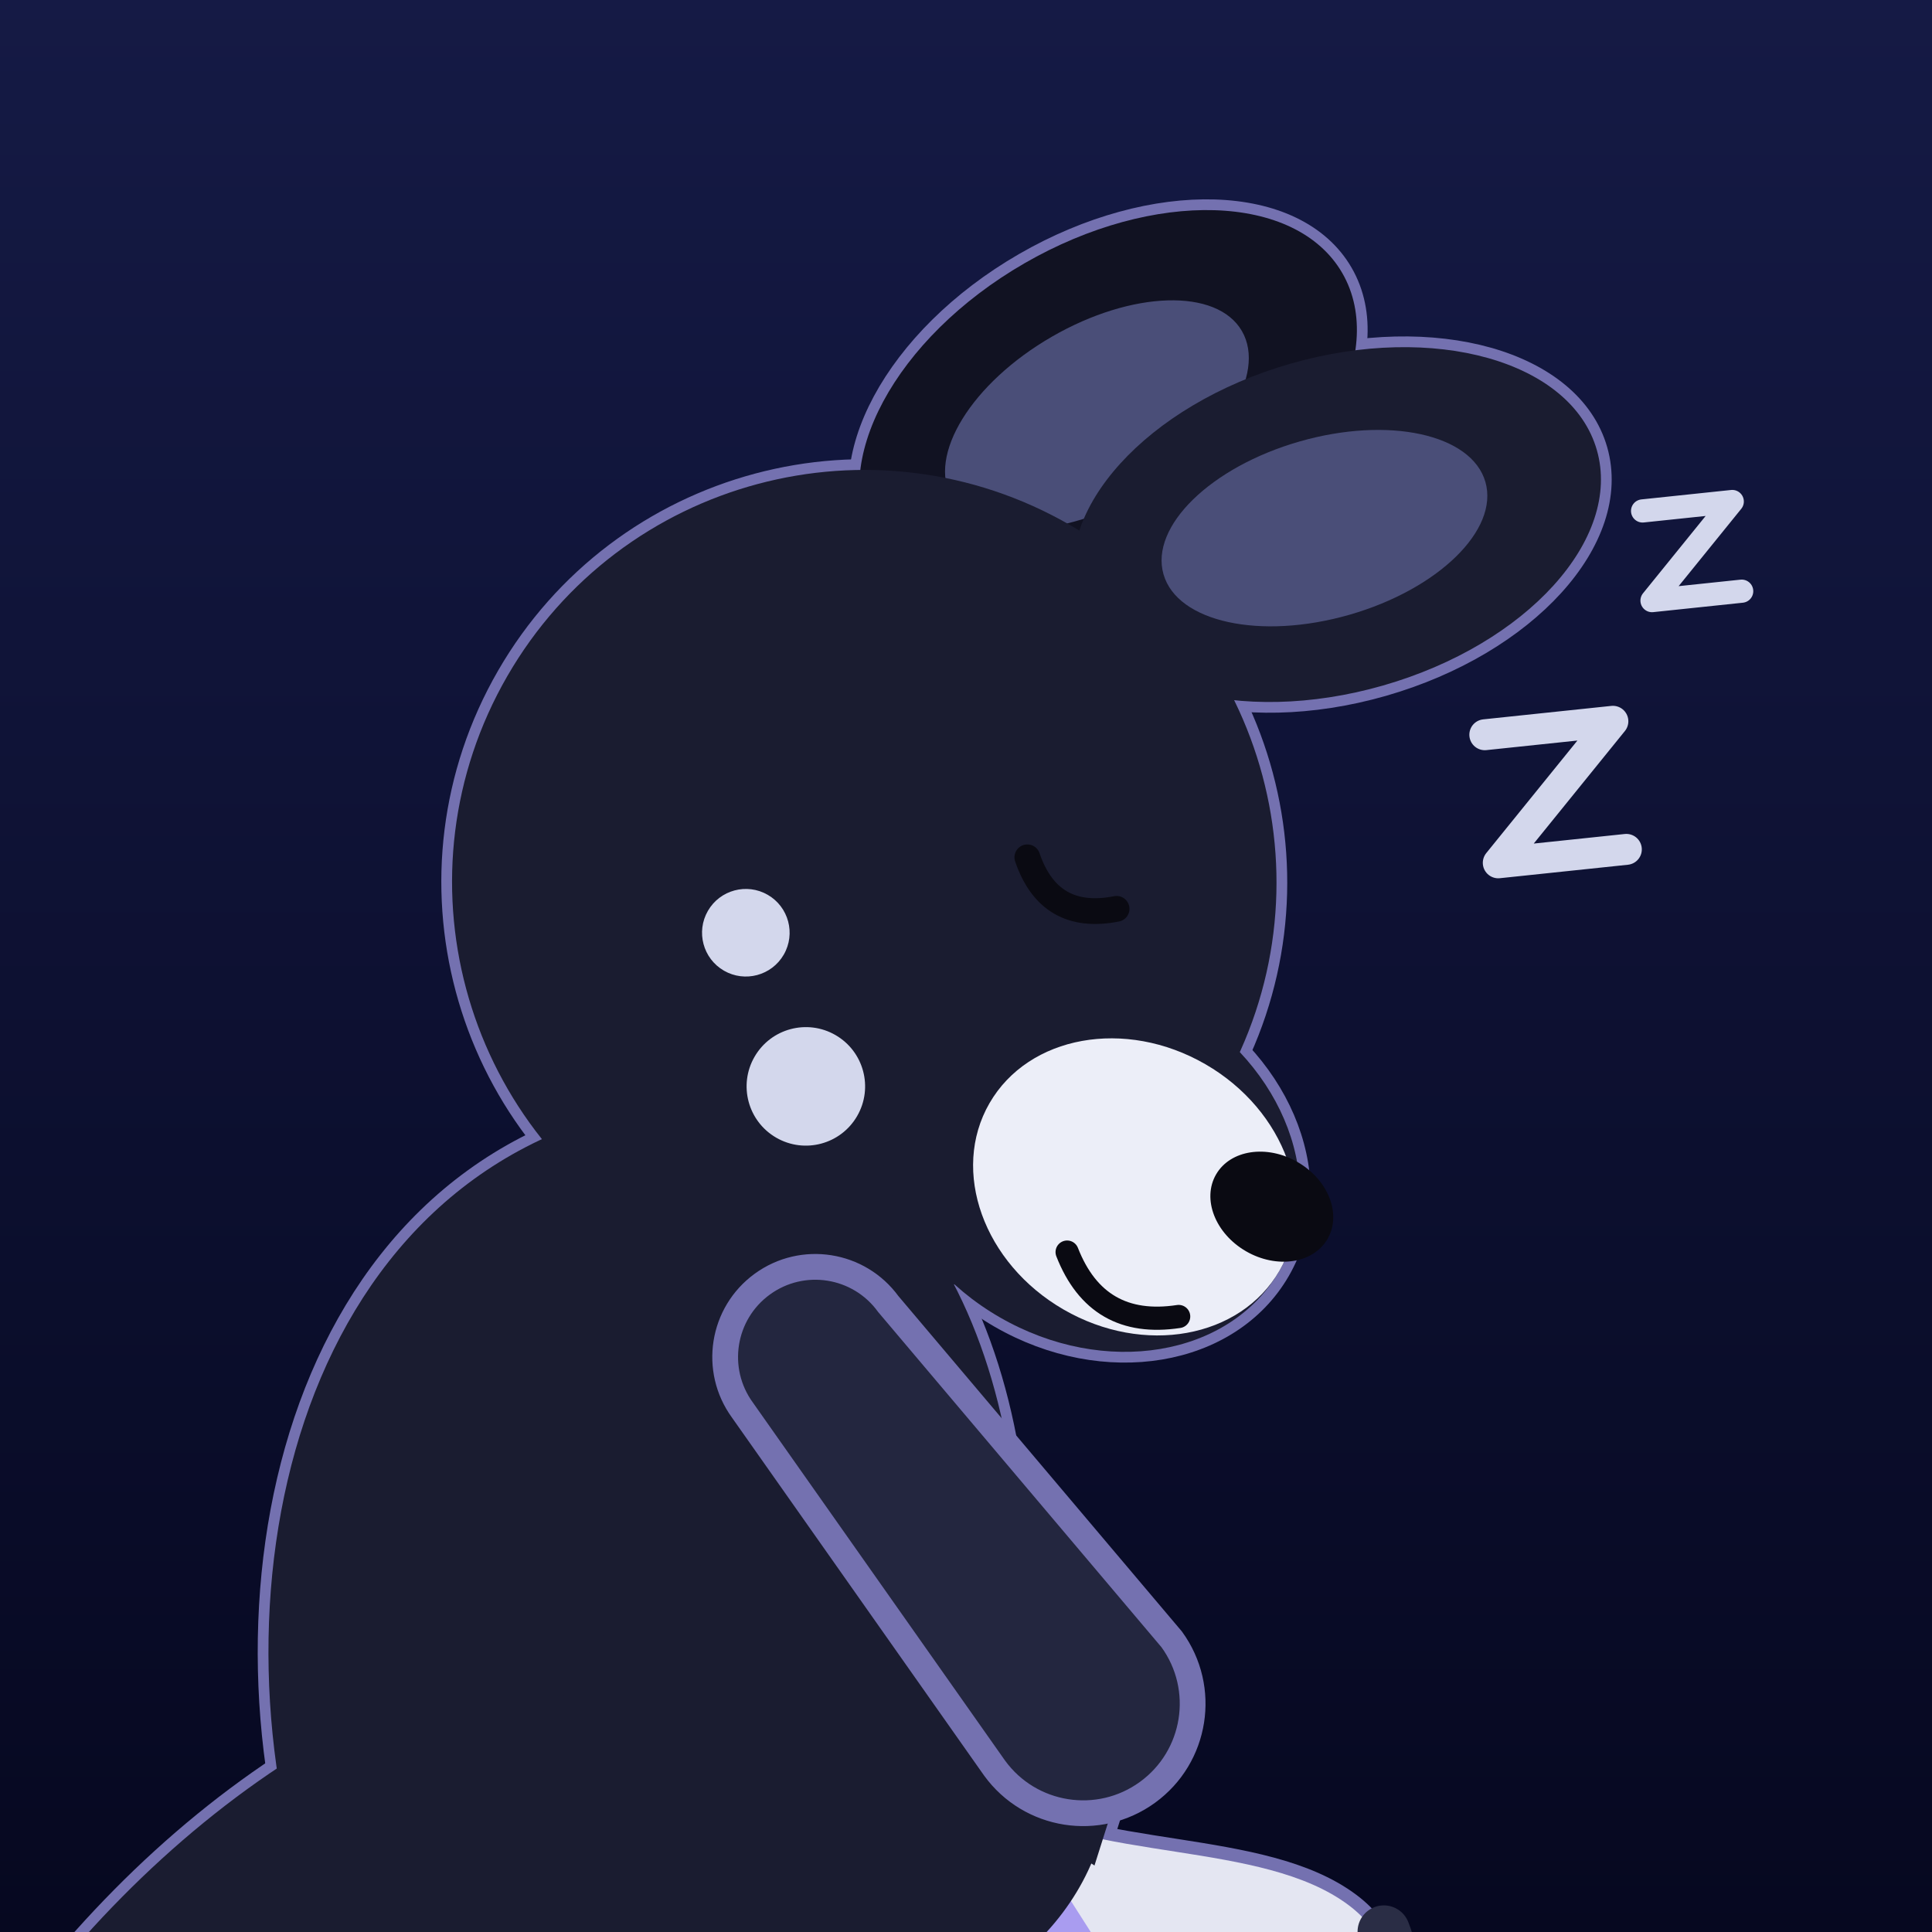
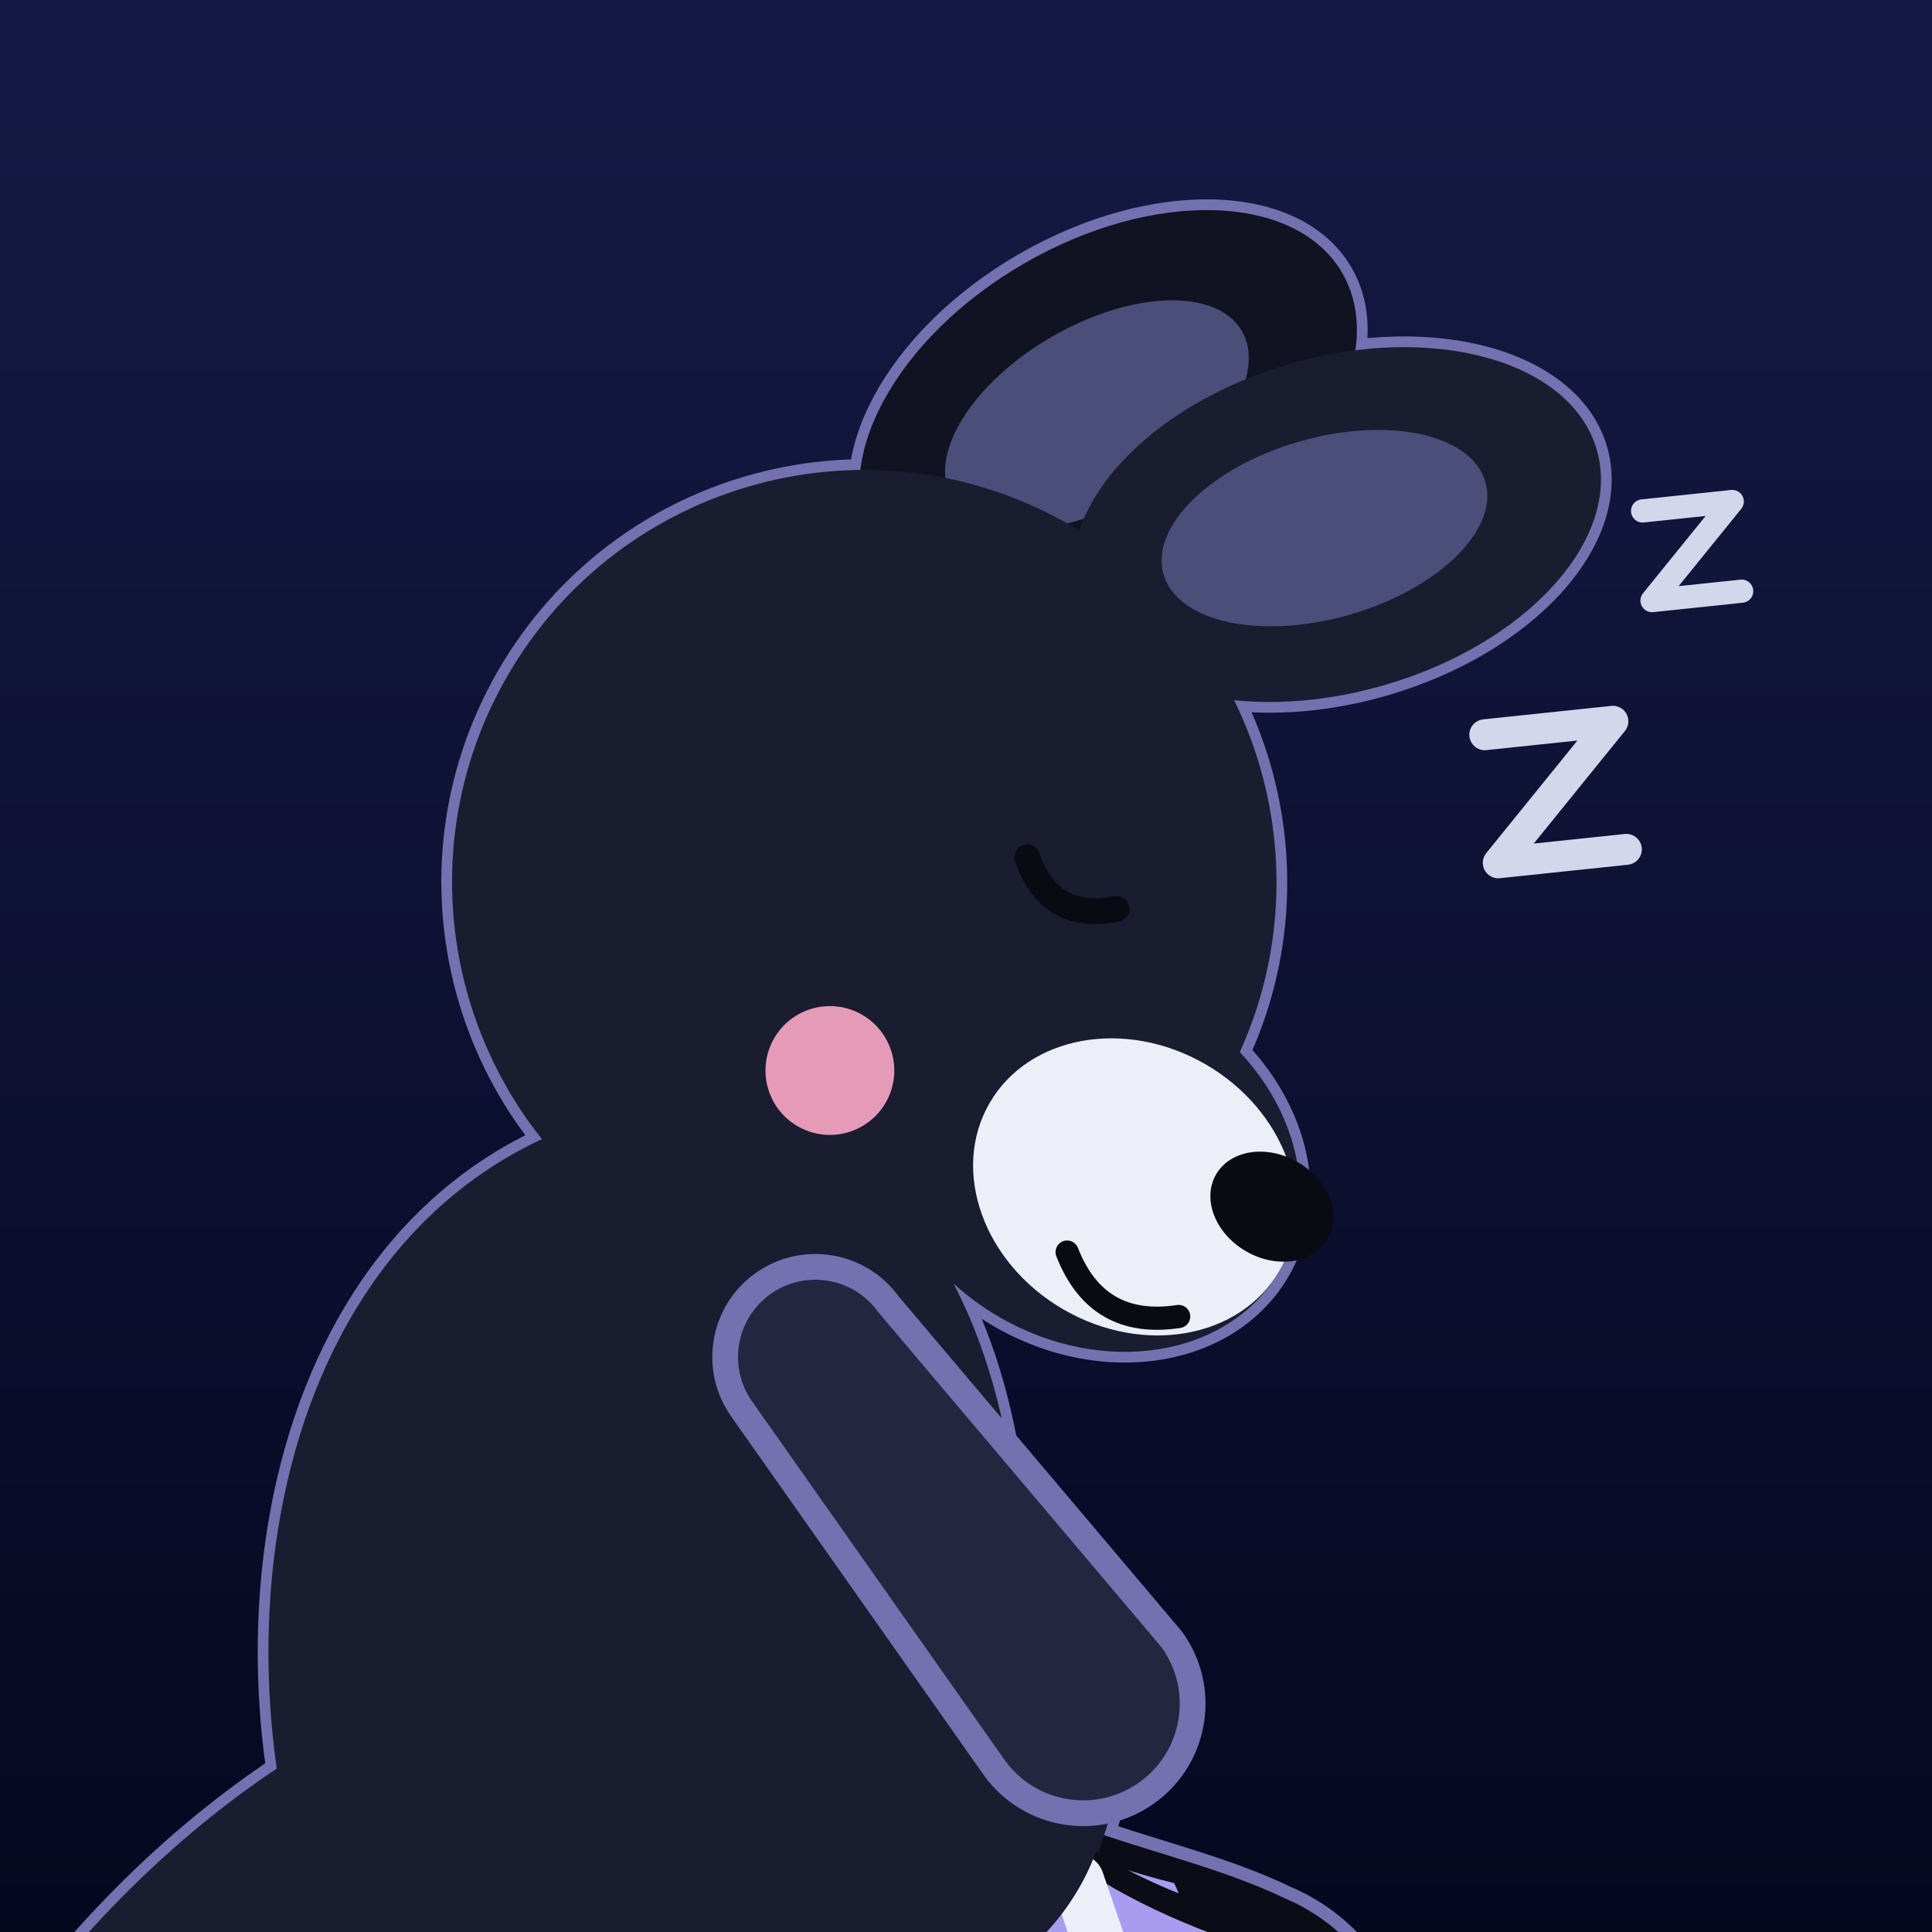
<svg xmlns="http://www.w3.org/2000/svg" viewBox="0 0 1024 1024" width="1024" height="1024" role="img" aria-label="App icon, Rest">
  <defs>
    <clipPath id="ic-rest-1024">
      <rect width="1024" height="1024" rx="0" />
    </clipPath>
    <linearGradient id="ib-rest-1024" x1="0" y1="0" x2="0" y2="1">
      <stop offset="0" stop-color="#151A45" />
      <stop offset="1" stop-color="#060820" />
    </linearGradient>
  </defs>
  <g clip-path="url(#ic-rest-1024)">
    <rect width="1024" height="1024" fill="url(#ib-rest-1024)" />
    <path d="M760 170 A220 220 0 1 0 760 610 A170 170 0 1 1 760 170Z" fill="#E9EAF6" />
    <svg x="0" y="0" width="1024" height="1024" viewBox="-50 -128 150 150" preserveAspectRatio="xMidYMid slice">
      <g fill="#7471B0" stroke="#7471B0" stroke-width="1.667" stroke-linejoin="round">
        <g transform="translate(0 23)">
          <g data-part="body" transform="translate(0 0) rotate(-6)">
            <g data-part="tail" transform="translate(-18 -4) rotate(-14)">
              <g>
                <path d="M4 -16 C-18 -14 -40 0 -54 18 C-58 24 -53 30 -47 26 C-32 16 -16 12 4 12Z" />
              </g>
            </g>
            <g data-part="thighFar" transform="translate(-4 -12) rotate(-74)">
              <g data-part="shinFar" transform="translate(12 28) rotate(96)">
                <g>
                  <path d="M-6 0 L-5 16 A5 5 0 0 0 5 16 L6 0 A6 6 0 0 0 -6 0Z" />
                </g>
                <g data-part="shoeFar" transform="translate(0 20) rotate(-24)">
                  <g>
                    <g transform="scale(1.2)">
-                       <path d="M-6 -8 C-10 -2 -9 8 -2 10 L24 10 C31 10 34 5 30 1 C25 -4 14 -4 8 -9 C3 -12 -3 -12 -6 -8Z" fill="#E4E6F2" />
+                       <path d="M-6 -12 C-12 -10 -13 4 -9 11 C-2 13 8 10 16 10 C22 10 27 12 30 11 C33 9 31 3 26 0 C20 -4 12 -6 7 -11 C3 -15 -2 -14 -6 -12Z" fill="#0B0C16" />
                    </g>
                  </g>
                </g>
              </g>
              <g>
                <ellipse cx="6" cy="12" rx="19" ry="22" transform="rotate(-20 6 12)" />
              </g>
            </g>
            <g data-part="armFar" transform="translate(12 -46) rotate(-20)">
              <g>
                <path d="M-7 0 L-7.5 34 A8.5 8.5 0 0 0 9.5 34 L7 0 A7 7 0 0 0 -7 0Z" />
              </g>
            </g>
            <g>
              <path d="M-24 0 C-32 -24 -24 -58 2 -64 C24 -68 34 -48 32 -26 C30 -6 20 6 2 8 C-12 9 -20 6 -24 0Z" />
            </g>
            <g data-part="head" transform="translate(8 -56) rotate(36)">
              <g data-part="earFar" transform="translate(-12 -54) rotate(30)">
                <g>
                  <ellipse cx="0" cy="-20" rx="13" ry="21" />
                </g>
              </g>
              <g>
                <circle cx="0" cy="-30" r="32" />
                <ellipse cx="26" cy="-20" rx="17" ry="14" />
              </g>
              <g data-part="earNear" transform="translate(4 -58) rotate(44)">
                <g>
                  <ellipse cx="0" cy="-20" rx="13" ry="21" />
                </g>
              </g>
            </g>
            <g data-part="thighNear" transform="translate(2 -10) rotate(-68)">
              <g data-part="shinNear" transform="translate(12 28) rotate(88)">
                <g>
                  <path d="M-6 0 L-5 16 A5 5 0 0 0 5 16 L6 0 A6 6 0 0 0 -6 0Z" />
                </g>
                <g data-part="shoeNear" transform="translate(0 20) rotate(-20)">
                  <g>
                    <g transform="scale(1.2)">
-                       <path d="M-6 -8 C-10 -2 -9 8 -2 10 L24 10 C31 10 34 5 30 1 C25 -4 14 -4 8 -9 C3 -12 -3 -12 -6 -8Z" fill="#E4E6F2" />
+                       <path d="M-6 -12 C-12 -10 -13 4 -9 11 C-2 13 8 10 16 10 C22 10 27 12 30 11 C33 9 31 3 26 0 C20 -4 12 -6 7 -11 C3 -15 -2 -14 -6 -12Z" fill="#0B0C16" />
                    </g>
                  </g>
                </g>
              </g>
              <g>
                <ellipse cx="6" cy="12" rx="19" ry="22" transform="rotate(-20 6 12)" />
              </g>
            </g>
            <g data-part="armNear" transform="translate(18 -44) rotate(-30)">
              <g>
                <path d="M-7 0 L-7.5 34 A8.5 8.5 0 0 0 9.5 34 L7 0 A7 7 0 0 0 -7 0Z" />
              </g>
            </g>
          </g>
        </g>
      </g>
      <g transform="translate(0 23)">
        <g data-part="body" transform="translate(0 0) rotate(-6)">
          <g data-part="tail" transform="translate(-18 -4) rotate(-14)">
            <g fill="#1A1C30">
              <path d="M4 -16 C-18 -14 -40 0 -54 18 C-58 24 -53 30 -47 26 C-32 16 -16 12 4 12Z" />
            </g>
          </g>
          <g data-part="thighFar" transform="translate(-4 -12) rotate(-74)">
            <g data-part="shinFar" transform="translate(12 28) rotate(96)">
              <g fill="#111222">
                <path d="M-6 0 L-5 16 A5 5 0 0 0 5 16 L6 0 A6 6 0 0 0 -6 0Z" />
              </g>
              <g data-part="shoeFar" transform="translate(0 20) rotate(-24)">
                <g fill="#1A1C30">
                  <g transform="scale(1.2)">
-                     <path d="M-6 -8 C-10 -2 -9 8 -2 10 L24 10 C31 10 34 5 30 1 C25 -4 14 -4 8 -9 C3 -12 -3 -12 -6 -8Z" fill="#E4E6F2" />
+                     <path d="M-6 -12 C-12 -10 -13 4 -9 11 C-2 13 8 10 16 10 C22 10 27 12 30 11 C33 9 31 3 26 0 C20 -4 12 -6 7 -11 C3 -15 -2 -14 -6 -12Z" fill="#0B0C16" />
                    <g data-detail="">
-                       <path d="M-7 4 C-7 9 -4 10.5 -1 10.5 L25 10.5 C30 10.5 33 7 32 3" fill="none" stroke="#2A2D45" stroke-width="3.4" stroke-linecap="round" />
-                       <path d="M4 -8 L10 4" stroke="#A99CF0" stroke-width="3.2" stroke-linecap="round" />
+                       <path d="M-7 -10 L-12 -17 C-12 -20 -8 -21 -6 -19 L-3 -12Z" fill="#A99CF0" />
+                       <path d="M-5 -10 C-10 -7 -10 2 -7 6 C0 7 9 5 16 6 C19 4 20 1 19 -2 C14 -4 9 -7 6 -10 C2 -13 -2 -12 -5 -10Z" fill="#A99CF0" />
+                       <path d="M0 -11 L3 4 M7 -8 L10 5" stroke="#ECEEF8" stroke-width="3.4" stroke-linecap="round" />
                    </g>
                  </g>
                </g>
              </g>
            </g>
            <g fill="#111222">
              <ellipse cx="6" cy="12" rx="19" ry="22" transform="rotate(-20 6 12)" />
            </g>
          </g>
          <g data-part="armFar" transform="translate(12 -46) rotate(-20)">
            <g fill="#111222">
              <path d="M-7 0 L-7.5 34 A8.5 8.5 0 0 0 9.5 34 L7 0 A7 7 0 0 0 -7 0Z" />
            </g>
          </g>
          <g fill="#1A1C30">
            <path d="M-24 0 C-32 -24 -24 -58 2 -64 C24 -68 34 -48 32 -26 C30 -6 20 6 2 8 C-12 9 -20 6 -24 0Z" />
          </g>
          <g data-part="head" transform="translate(8 -56) rotate(36)">
            <g data-part="earFar" transform="translate(-12 -54) rotate(30)">
              <g fill="#111222">
                <ellipse cx="0" cy="-20" rx="13" ry="21" />
                <g data-detail="">
                  <ellipse cx="0" cy="-19" rx="7" ry="13" fill="#4A4E78" />
                </g>
              </g>
            </g>
            <g fill="#1A1C30">
              <circle cx="0" cy="-30" r="32" />
              <ellipse cx="26" cy="-20" rx="17" ry="14" />
              <g data-detail="">
                <ellipse cx="30" cy="-20" rx="13" ry="11" fill="#ECEEF8" />
                <ellipse cx="40" cy="-24" rx="5" ry="4" fill="#0A0A12" />
                <path d="M28 -13 Q33 -9 38 -13" fill="none" stroke="#0A0A12" stroke-width="1.8" stroke-linecap="round" />
                <path d="M10 -38 Q14 -34.5 18 -38" fill="none" stroke="#0A0A12" stroke-width="2" stroke-linecap="round" />
-                 <circle cx="4" cy="-14" r="4.6" fill="#D3D7EC" />
-                 <circle cx="-6" cy="-22" r="3.4" fill="#D3D7EC" />
+                 <circle data-blush="" cx="5" cy="-16" r="5" fill="#E59AB8" />
              </g>
            </g>
            <g data-part="earNear" transform="translate(4 -58) rotate(44)">
              <g fill="#1A1C30">
                <ellipse cx="0" cy="-20" rx="13" ry="21" />
                <g data-detail="">
                  <ellipse cx="0" cy="-19" rx="7" ry="13" fill="#4A4E78" />
                </g>
              </g>
            </g>
            <g transform="translate(36 -64) rotate(-36)">
              <g fill="none" stroke="#D3D7EC" stroke-width="2.4" stroke-linecap="round" stroke-linejoin="round">
                <path d="M0 0h10L0 10h10" />
                <path d="M14 -16h7l-7 7h7" stroke-width="1.8" />
              </g>
            </g>
          </g>
          <g data-part="thighNear" transform="translate(2 -10) rotate(-68)">
            <g data-part="shinNear" transform="translate(12 28) rotate(88)">
              <g fill="#1A1C30">
                <path d="M-6 0 L-5 16 A5 5 0 0 0 5 16 L6 0 A6 6 0 0 0 -6 0Z" />
              </g>
              <g data-part="shoeNear" transform="translate(0 20) rotate(-20)">
                <g fill="#1A1C30">
                  <g transform="scale(1.2)">
-                     <path d="M-6 -8 C-10 -2 -9 8 -2 10 L24 10 C31 10 34 5 30 1 C25 -4 14 -4 8 -9 C3 -12 -3 -12 -6 -8Z" fill="#E4E6F2" />
+                     <path d="M-6 -12 C-12 -10 -13 4 -9 11 C-2 13 8 10 16 10 C22 10 27 12 30 11 C33 9 31 3 26 0 C20 -4 12 -6 7 -11 C3 -15 -2 -14 -6 -12Z" fill="#0B0C16" />
                    <g data-detail="">
-                       <path d="M-7 4 C-7 9 -4 10.5 -1 10.5 L25 10.5 C30 10.5 33 7 32 3" fill="none" stroke="#2A2D45" stroke-width="3.4" stroke-linecap="round" />
-                       <path d="M4 -8 L10 4" stroke="#A99CF0" stroke-width="3.2" stroke-linecap="round" />
+                       <path d="M-7 -10 L-12 -17 C-12 -20 -8 -21 -6 -19 L-3 -12Z" fill="#A99CF0" />
+                       <path d="M-5 -10 C-10 -7 -10 2 -7 6 C0 7 9 5 16 6 C19 4 20 1 19 -2 C14 -4 9 -7 6 -10 C2 -13 -2 -12 -5 -10Z" fill="#A99CF0" />
+                       <path d="M0 -11 L3 4 M7 -8 L10 5" stroke="#ECEEF8" stroke-width="3.4" stroke-linecap="round" />
                    </g>
                  </g>
                </g>
              </g>
            </g>
            <g fill="#1A1C30">
              <ellipse cx="6" cy="12" rx="19" ry="22" transform="rotate(-20 6 12)" />
            </g>
          </g>
          <g data-part="armNear" transform="translate(18 -44) rotate(-30)">
            <g fill="#23263F" stroke="#7471B0" stroke-width="2">
              <path d="M-7 0 L-7.5 34 A8.5 8.5 0 0 0 9.5 34 L7 0 A7 7 0 0 0 -7 0Z" />
            </g>
          </g>
        </g>
      </g>
    </svg>
  </g>
</svg>
